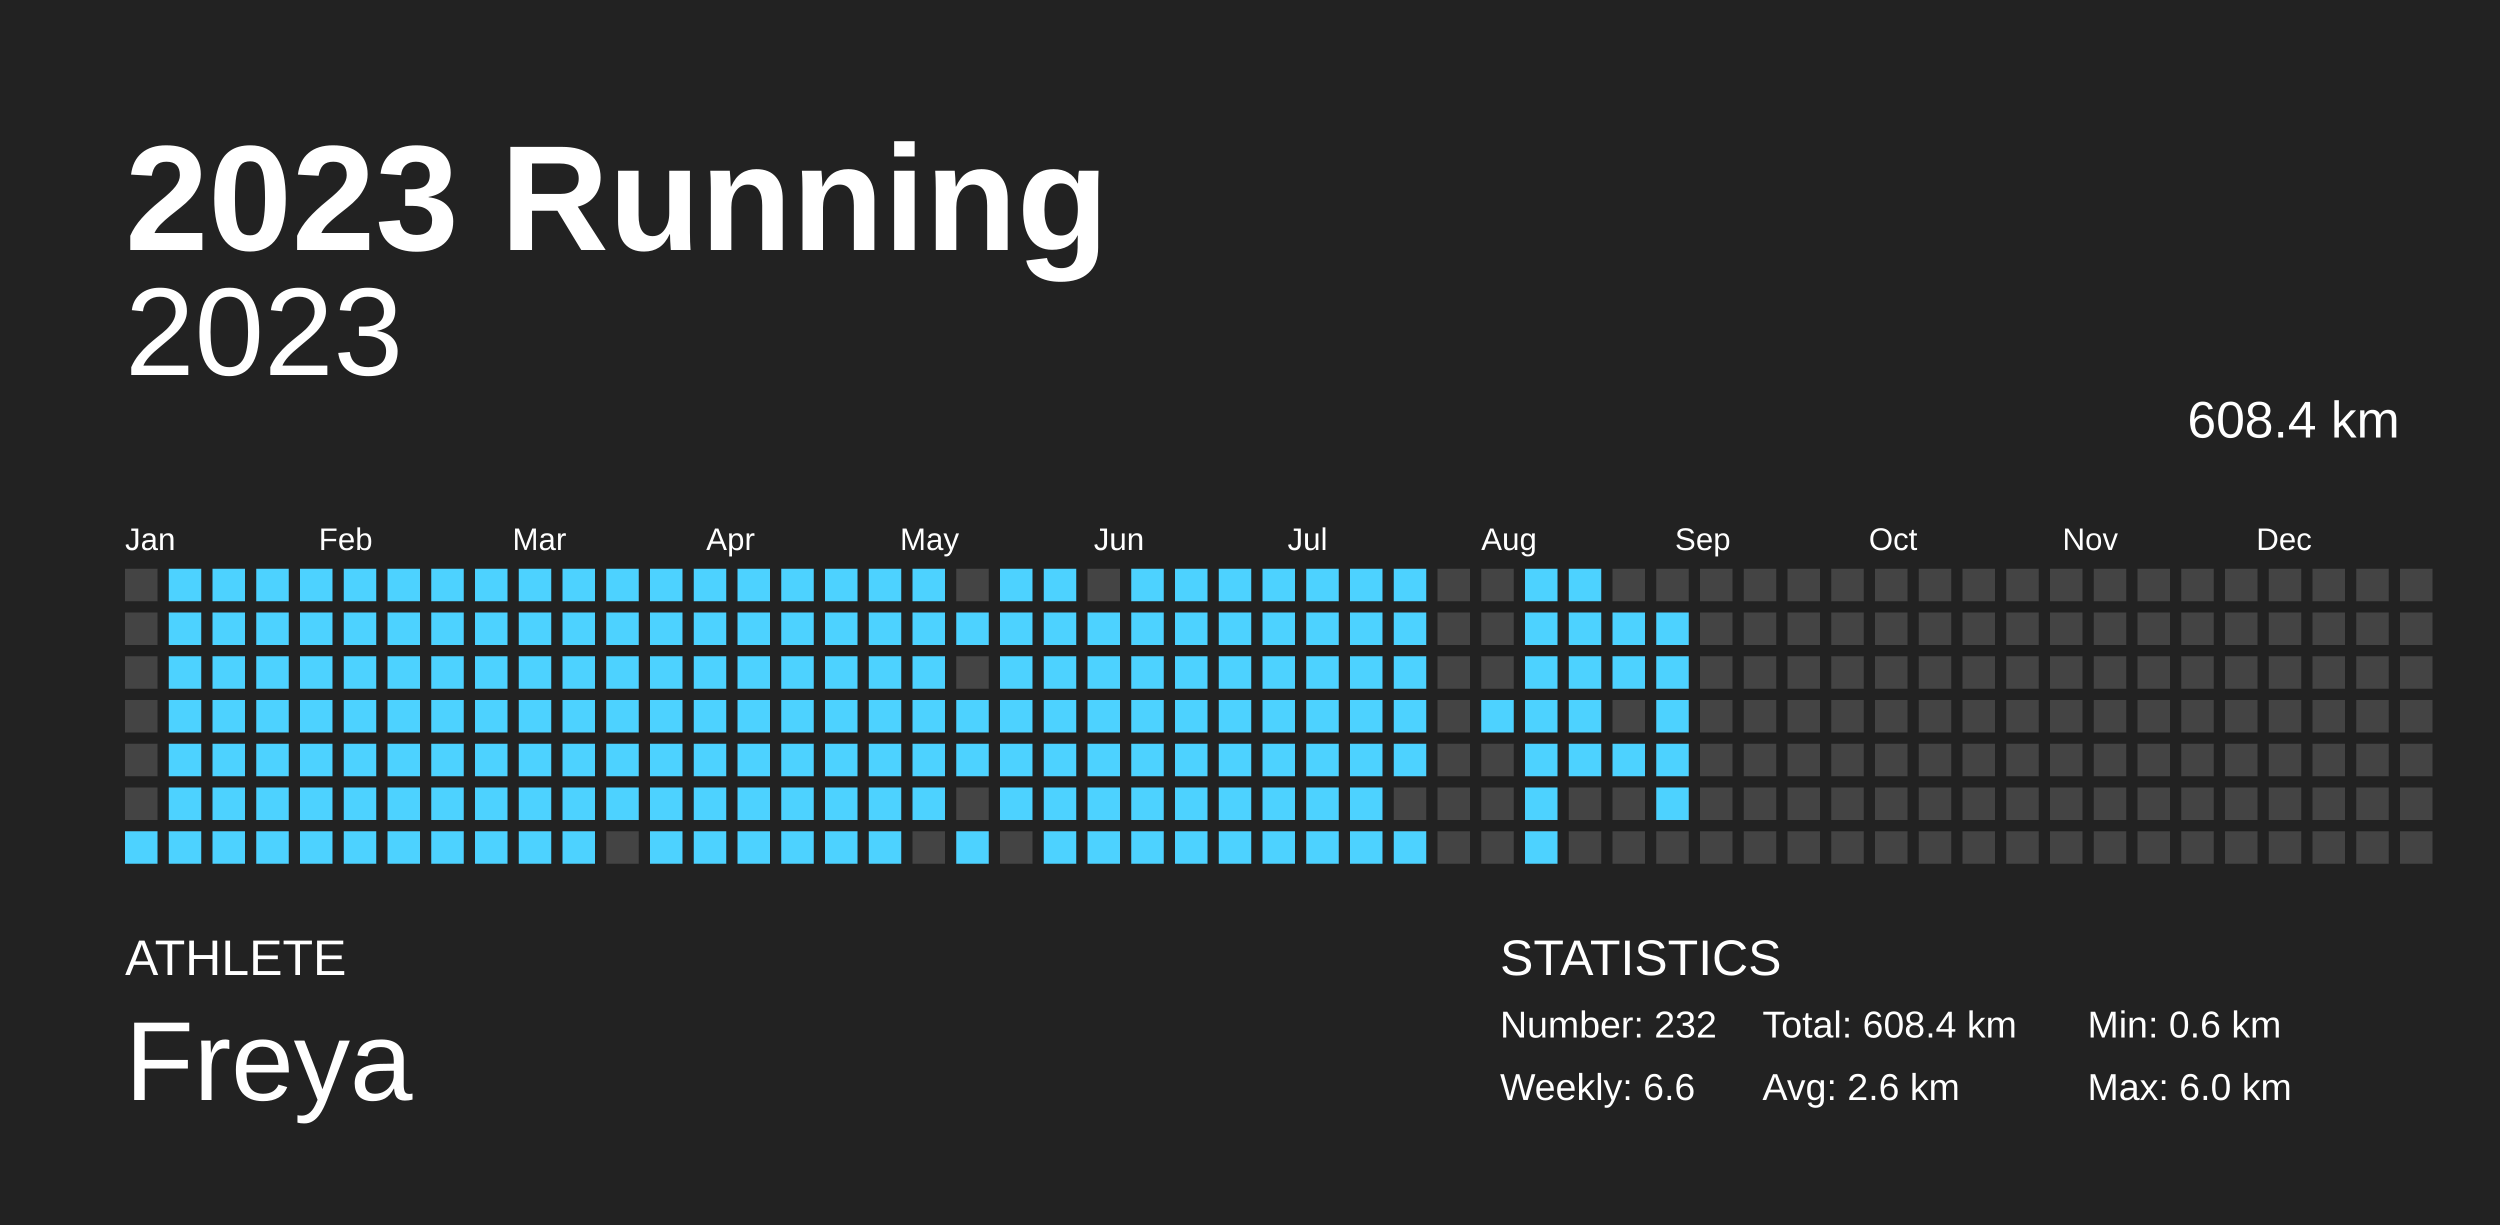
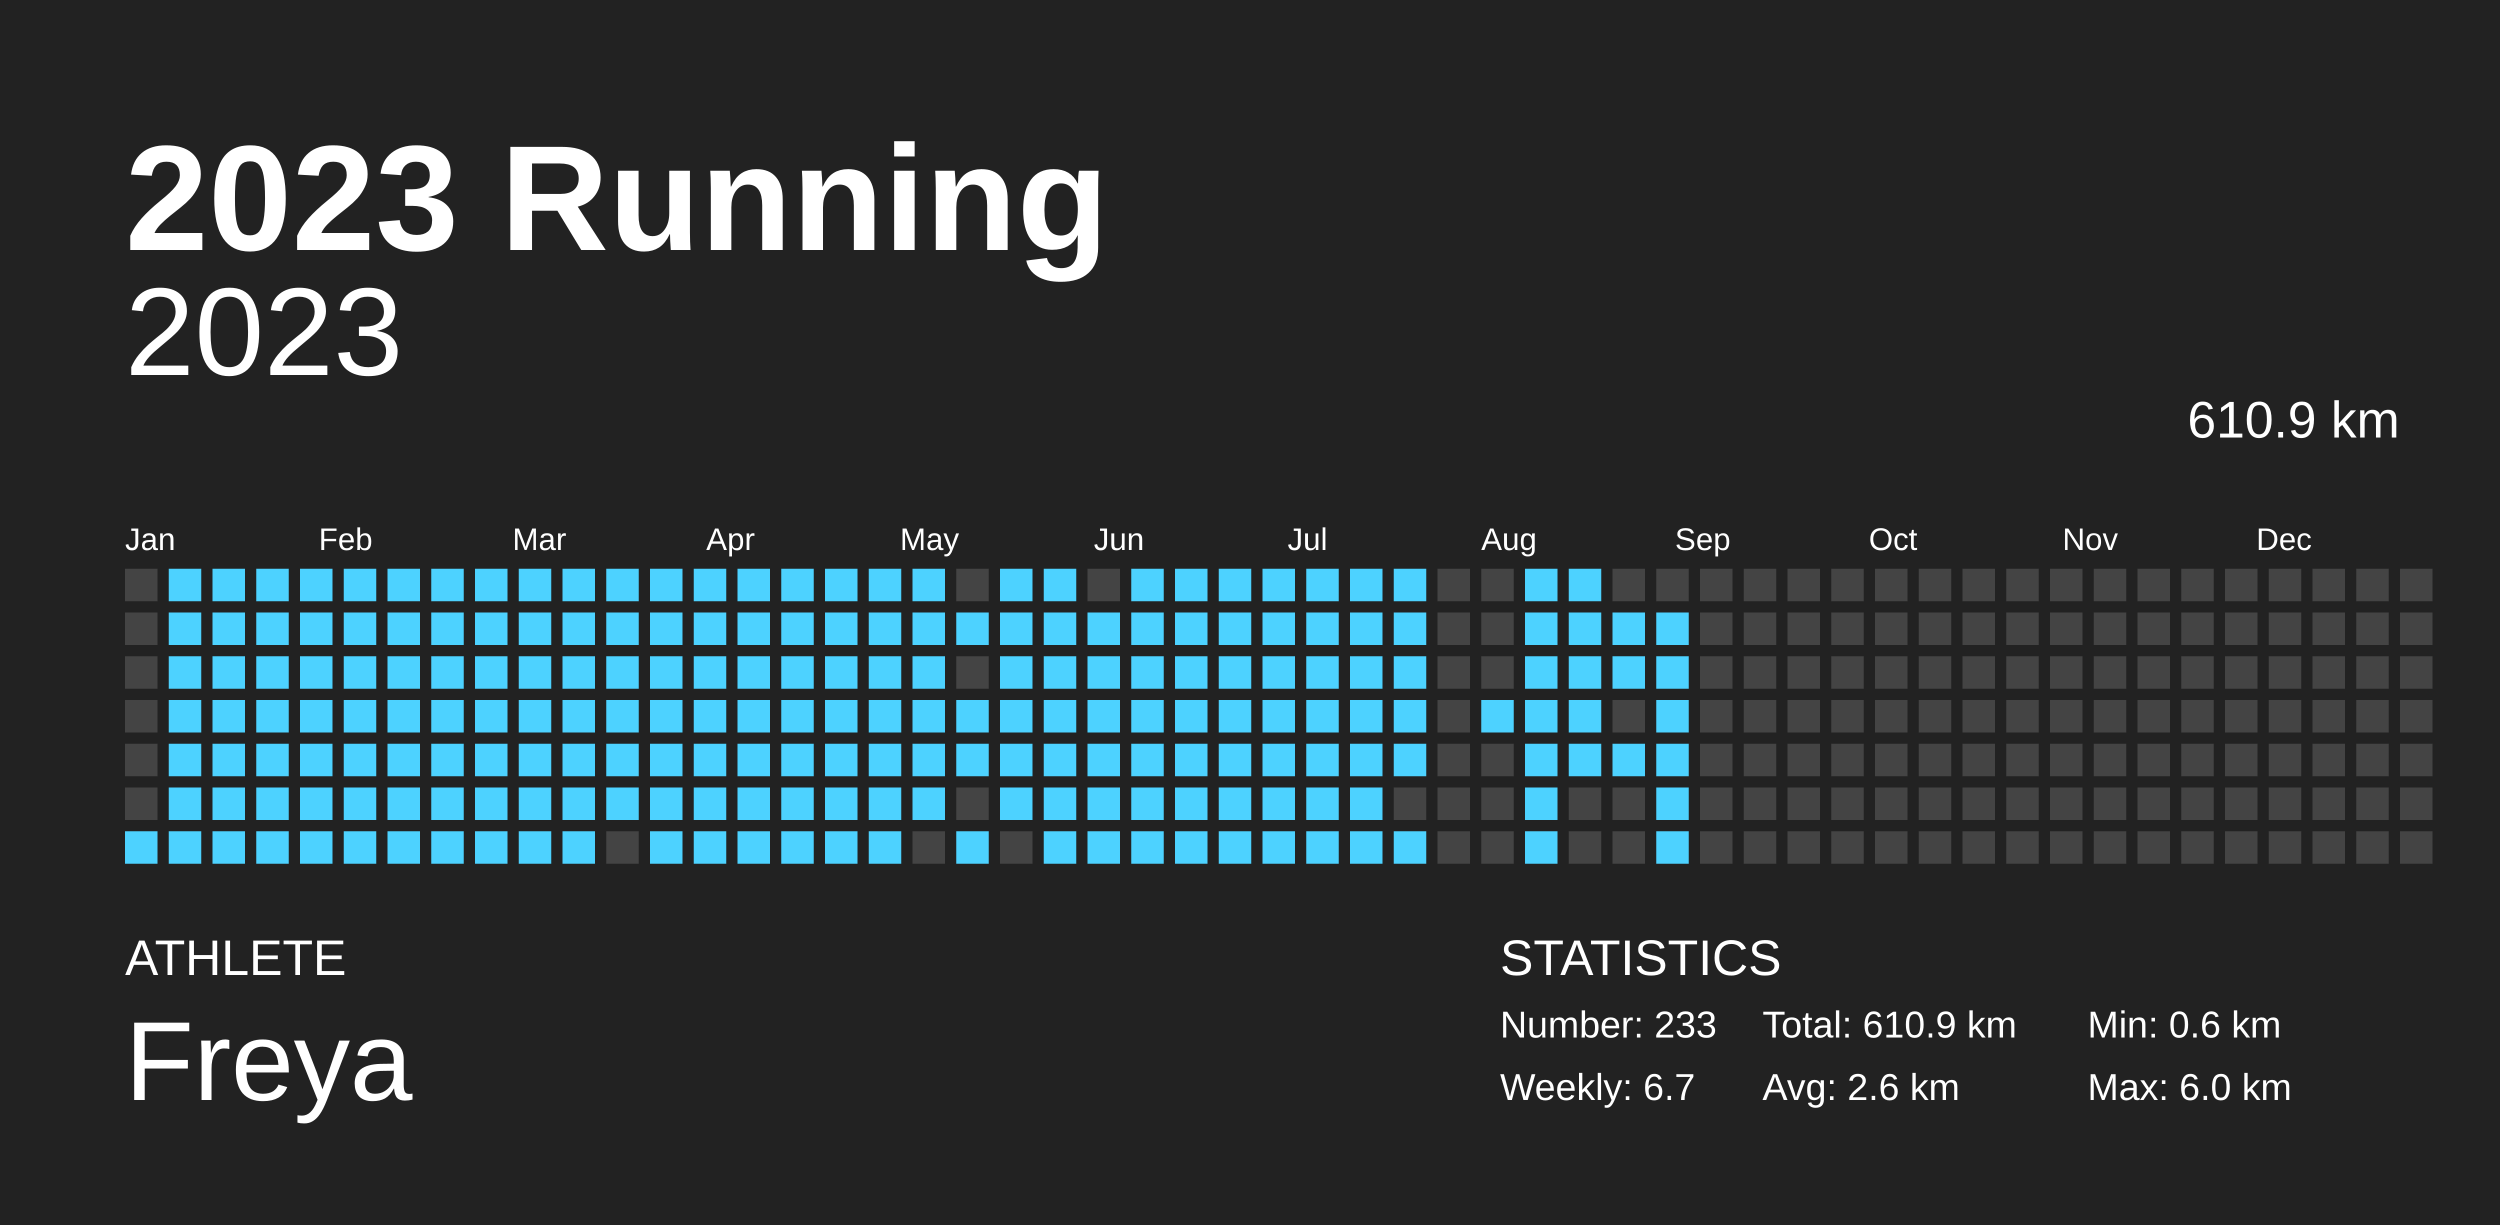
<svg xmlns="http://www.w3.org/2000/svg" baseProfile="full" height="98mm" version="1.1" viewBox="0,0,200,98" width="200mm">
  <defs />
  <rect fill="#222222" height="98" width="200" x="0" y="0" />
  <text fill="#FFFFFF" style="font-size:12px; font-family:Arial; font-weight:bold;" x="10" y="20">2023 Running</text>
  <text fill="#FFFFFF" style="font-size:4px; font-family:Arial" x="10" y="78">ATHLETE</text>
  <text fill="#FFFFFF" style="font-size:9px; font-family:Arial" x="10" y="88">Freya</text>
  <text fill="#FFFFFF" style="font-size:4px; font-family:Arial" x="120" y="78">STATISTICS</text>
-   <text fill="#FFFFFF" style="font-size:3px; font-family:Arial" x="120" y="83">Number: 232</text>
-   <text fill="#FFFFFF" style="font-size:3px; font-family:Arial" x="120" y="88">Weekly: 6.6</text>
-   <text fill="#FFFFFF" style="font-size:3px; font-family:Arial" x="141" y="83">Total: 608.4 km</text>
+   <text fill="#FFFFFF" style="font-size:3px; font-family:Arial" x="120" y="83">Number: 233</text>
+   <text fill="#FFFFFF" style="font-size:3px; font-family:Arial" x="120" y="88">Weekly: 6.7</text>
+   <text fill="#FFFFFF" style="font-size:3px; font-family:Arial" x="141" y="83">Total: 610.9 km</text>
  <text fill="#FFFFFF" style="font-size:3px; font-family:Arial" x="141" y="88">Avg: 2.6 km</text>
  <text fill="#FFFFFF" style="font-size:3px; font-family:Arial" x="167" y="83">Min: 0.6 km</text>
  <text fill="#FFFFFF" style="font-size:3px; font-family:Arial" x="167" y="88">Max: 6.0 km</text>
  <text alignment-baseline="hanging" fill="#FFFFFF" style="font-size:10.0px; font-family:Arial;" x="10" y="30">2023</text>
-   <text alignment-baseline="hanging" fill="#FFFFFF" style="font-size:4.125px; font-family:Arial;" x="175" y="35">608.4 km</text>
+   <text alignment-baseline="hanging" fill="#FFFFFF" style="font-size:4.125px; font-family:Arial;" x="175" y="35">610.9 km</text>
  <text fill="#FFFFFF" style="font-size:2.5px; font-family:Arial" x="10.0" y="44">Jan</text>
  <text fill="#FFFFFF" style="font-size:2.5px; font-family:Arial" x="25.5" y="44">Feb</text>
  <text fill="#FFFFFF" style="font-size:2.5px; font-family:Arial" x="41.0" y="44">Mar</text>
  <text fill="#FFFFFF" style="font-size:2.5px; font-family:Arial" x="56.5" y="44">Apr</text>
  <text fill="#FFFFFF" style="font-size:2.5px; font-family:Arial" x="72.0" y="44">May</text>
  <text fill="#FFFFFF" style="font-size:2.5px; font-family:Arial" x="87.5" y="44">Jun</text>
  <text fill="#FFFFFF" style="font-size:2.5px; font-family:Arial" x="103.0" y="44">Jul</text>
  <text fill="#FFFFFF" style="font-size:2.5px; font-family:Arial" x="118.5" y="44">Aug</text>
  <text fill="#FFFFFF" style="font-size:2.5px; font-family:Arial" x="134.0" y="44">Sep</text>
  <text fill="#FFFFFF" style="font-size:2.5px; font-family:Arial" x="149.5" y="44">Oct</text>
  <text fill="#FFFFFF" style="font-size:2.5px; font-family:Arial" x="165.0" y="44">Nov</text>
  <text fill="#FFFFFF" style="font-size:2.5px; font-family:Arial" x="180.5" y="44">Dec</text>
  <rect fill="#444444" height="2.6" width="2.6" x="10.0" y="45.5" />
  <rect fill="#444444" height="2.6" width="2.6" x="10.0" y="49.0" />
  <rect fill="#444444" height="2.6" width="2.6" x="10.0" y="52.5" />
  <rect fill="#444444" height="2.6" width="2.6" x="10.0" y="56.0" />
  <rect fill="#444444" height="2.6" width="2.6" x="10.0" y="59.5" />
  <rect fill="#444444" height="2.6" width="2.6" x="10.0" y="63.0" />
  <rect fill="#4dd2ff" height="2.6" width="2.6" x="10.0" y="66.5" />
  <rect fill="#4dd2ff" height="2.6" width="2.6" x="13.5" y="45.5" />
  <rect fill="#4dd2ff" height="2.6" width="2.6" x="13.5" y="49.0" />
  <rect fill="#4dd2ff" height="2.6" width="2.6" x="13.5" y="52.5" />
  <rect fill="#4dd2ff" height="2.6" width="2.6" x="13.5" y="56.0" />
  <rect fill="#4dd2ff" height="2.6" width="2.6" x="13.5" y="59.5" />
  <rect fill="#4dd2ff" height="2.6" width="2.6" x="13.5" y="63.0" />
  <rect fill="#4dd2ff" height="2.6" width="2.6" x="13.5" y="66.5" />
  <rect fill="#4dd2ff" height="2.6" width="2.6" x="17.0" y="45.5" />
  <rect fill="#4dd2ff" height="2.6" width="2.6" x="17.0" y="49.0" />
  <rect fill="#4dd2ff" height="2.6" width="2.6" x="17.0" y="52.5" />
  <rect fill="#4dd2ff" height="2.6" width="2.6" x="17.0" y="56.0" />
  <rect fill="#4dd2ff" height="2.6" width="2.6" x="17.0" y="59.5" />
  <rect fill="#4dd2ff" height="2.6" width="2.6" x="17.0" y="63.0" />
  <rect fill="#4dd2ff" height="2.6" width="2.6" x="17.0" y="66.5" />
  <rect fill="#4dd2ff" height="2.6" width="2.6" x="20.5" y="45.5" />
  <rect fill="#4dd2ff" height="2.6" width="2.6" x="20.5" y="49.0" />
  <rect fill="#4dd2ff" height="2.6" width="2.6" x="20.5" y="52.5" />
  <rect fill="#4dd2ff" height="2.6" width="2.6" x="20.5" y="56.0" />
  <rect fill="#4dd2ff" height="2.6" width="2.6" x="20.5" y="59.5" />
  <rect fill="#4dd2ff" height="2.6" width="2.6" x="20.5" y="63.0" />
  <rect fill="#4dd2ff" height="2.6" width="2.6" x="20.5" y="66.5" />
  <rect fill="#4dd2ff" height="2.6" width="2.6" x="24.0" y="45.5" />
  <rect fill="#4dd2ff" height="2.6" width="2.6" x="24.0" y="49.0" />
  <rect fill="#4dd2ff" height="2.6" width="2.6" x="24.0" y="52.5" />
  <rect fill="#4dd2ff" height="2.6" width="2.6" x="24.0" y="56.0" />
  <rect fill="#4dd2ff" height="2.6" width="2.6" x="24.0" y="59.5" />
  <rect fill="#4dd2ff" height="2.6" width="2.6" x="24.0" y="63.0" />
  <rect fill="#4dd2ff" height="2.6" width="2.6" x="24.0" y="66.5" />
  <rect fill="#4dd2ff" height="2.6" width="2.6" x="27.5" y="45.5" />
  <rect fill="#4dd2ff" height="2.6" width="2.6" x="27.5" y="49.0" />
  <rect fill="#4dd2ff" height="2.6" width="2.6" x="27.5" y="52.5" />
  <rect fill="#4dd2ff" height="2.6" width="2.6" x="27.5" y="56.0" />
  <rect fill="#4dd2ff" height="2.6" width="2.6" x="27.5" y="59.5" />
  <rect fill="#4dd2ff" height="2.6" width="2.6" x="27.5" y="63.0" />
  <rect fill="#4dd2ff" height="2.6" width="2.6" x="27.5" y="66.5" />
  <rect fill="#4dd2ff" height="2.6" width="2.6" x="31.0" y="45.5" />
  <rect fill="#4dd2ff" height="2.6" width="2.6" x="31.0" y="49.0" />
  <rect fill="#4dd2ff" height="2.6" width="2.6" x="31.0" y="52.5" />
  <rect fill="#4dd2ff" height="2.6" width="2.6" x="31.0" y="56.0" />
  <rect fill="#4dd2ff" height="2.6" width="2.6" x="31.0" y="59.5" />
  <rect fill="#4dd2ff" height="2.6" width="2.6" x="31.0" y="63.0" />
  <rect fill="#4dd2ff" height="2.6" width="2.6" x="31.0" y="66.5" />
  <rect fill="#4dd2ff" height="2.6" width="2.6" x="34.5" y="45.5" />
  <rect fill="#4dd2ff" height="2.6" width="2.6" x="34.5" y="49.0" />
  <rect fill="#4dd2ff" height="2.6" width="2.6" x="34.5" y="52.5" />
  <rect fill="#4dd2ff" height="2.6" width="2.6" x="34.5" y="56.0" />
  <rect fill="#4dd2ff" height="2.6" width="2.6" x="34.5" y="59.5" />
  <rect fill="#4dd2ff" height="2.6" width="2.6" x="34.5" y="63.0" />
  <rect fill="#4dd2ff" height="2.6" width="2.6" x="34.5" y="66.5" />
  <rect fill="#4dd2ff" height="2.6" width="2.6" x="38.0" y="45.5" />
  <rect fill="#4dd2ff" height="2.6" width="2.6" x="38.0" y="49.0" />
  <rect fill="#4dd2ff" height="2.6" width="2.6" x="38.0" y="52.5" />
  <rect fill="#4dd2ff" height="2.6" width="2.6" x="38.0" y="56.0" />
  <rect fill="#4dd2ff" height="2.6" width="2.6" x="38.0" y="59.5" />
  <rect fill="#4dd2ff" height="2.6" width="2.6" x="38.0" y="63.0" />
  <rect fill="#4dd2ff" height="2.6" width="2.6" x="38.0" y="66.5" />
  <rect fill="#4dd2ff" height="2.6" width="2.6" x="41.5" y="45.5" />
  <rect fill="#4dd2ff" height="2.6" width="2.6" x="41.5" y="49.0" />
  <rect fill="#4dd2ff" height="2.6" width="2.6" x="41.5" y="52.5" />
  <rect fill="#4dd2ff" height="2.6" width="2.6" x="41.5" y="56.0" />
  <rect fill="#4dd2ff" height="2.6" width="2.6" x="41.5" y="59.5" />
  <rect fill="#4dd2ff" height="2.6" width="2.6" x="41.5" y="63.0" />
  <rect fill="#4dd2ff" height="2.6" width="2.6" x="41.5" y="66.5" />
  <rect fill="#4dd2ff" height="2.6" width="2.6" x="45.0" y="45.5" />
  <rect fill="#4dd2ff" height="2.6" width="2.6" x="45.0" y="49.0" />
  <rect fill="#4dd2ff" height="2.6" width="2.6" x="45.0" y="52.5" />
  <rect fill="#4dd2ff" height="2.6" width="2.6" x="45.0" y="56.0" />
  <rect fill="#4dd2ff" height="2.6" width="2.6" x="45.0" y="59.5" />
  <rect fill="#4dd2ff" height="2.6" width="2.6" x="45.0" y="63.0" />
  <rect fill="#4dd2ff" height="2.6" width="2.6" x="45.0" y="66.5" />
  <rect fill="#4dd2ff" height="2.6" width="2.6" x="48.5" y="45.5" />
  <rect fill="#4dd2ff" height="2.6" width="2.6" x="48.5" y="49.0" />
  <rect fill="#4dd2ff" height="2.6" width="2.6" x="48.5" y="52.5" />
  <rect fill="#4dd2ff" height="2.6" width="2.6" x="48.5" y="56.0" />
  <rect fill="#4dd2ff" height="2.6" width="2.6" x="48.5" y="59.5" />
  <rect fill="#4dd2ff" height="2.6" width="2.6" x="48.5" y="63.0" />
  <rect fill="#444444" height="2.6" width="2.6" x="48.5" y="66.5" />
  <rect fill="#4dd2ff" height="2.6" width="2.6" x="52.0" y="45.5" />
  <rect fill="#4dd2ff" height="2.6" width="2.6" x="52.0" y="49.0" />
  <rect fill="#4dd2ff" height="2.6" width="2.6" x="52.0" y="52.5" />
  <rect fill="#4dd2ff" height="2.6" width="2.6" x="52.0" y="56.0" />
  <rect fill="#4dd2ff" height="2.6" width="2.6" x="52.0" y="59.5" />
  <rect fill="#4dd2ff" height="2.6" width="2.6" x="52.0" y="63.0" />
  <rect fill="#4dd2ff" height="2.6" width="2.6" x="52.0" y="66.5" />
  <rect fill="#4dd2ff" height="2.6" width="2.6" x="55.5" y="45.5" />
  <rect fill="#4dd2ff" height="2.6" width="2.6" x="55.5" y="49.0" />
  <rect fill="#4dd2ff" height="2.6" width="2.6" x="55.5" y="52.5" />
  <rect fill="#4dd2ff" height="2.6" width="2.6" x="55.5" y="56.0" />
  <rect fill="#4dd2ff" height="2.6" width="2.6" x="55.5" y="59.5" />
  <rect fill="#4dd2ff" height="2.6" width="2.6" x="55.5" y="63.0" />
  <rect fill="#4dd2ff" height="2.6" width="2.6" x="55.5" y="66.5" />
  <rect fill="#4dd2ff" height="2.6" width="2.6" x="59.0" y="45.5" />
  <rect fill="#4dd2ff" height="2.6" width="2.6" x="59.0" y="49.0" />
  <rect fill="#4dd2ff" height="2.6" width="2.6" x="59.0" y="52.5" />
  <rect fill="#4dd2ff" height="2.6" width="2.6" x="59.0" y="56.0" />
  <rect fill="#4dd2ff" height="2.6" width="2.6" x="59.0" y="59.5" />
  <rect fill="#4dd2ff" height="2.6" width="2.6" x="59.0" y="63.0" />
  <rect fill="#4dd2ff" height="2.6" width="2.6" x="59.0" y="66.5" />
  <rect fill="#4dd2ff" height="2.6" width="2.6" x="62.5" y="45.5" />
  <rect fill="#4dd2ff" height="2.6" width="2.6" x="62.5" y="49.0" />
  <rect fill="#4dd2ff" height="2.6" width="2.6" x="62.5" y="52.5" />
  <rect fill="#4dd2ff" height="2.6" width="2.6" x="62.5" y="56.0" />
  <rect fill="#4dd2ff" height="2.6" width="2.6" x="62.5" y="59.5" />
  <rect fill="#4dd2ff" height="2.6" width="2.6" x="62.5" y="63.0" />
  <rect fill="#4dd2ff" height="2.6" width="2.6" x="62.5" y="66.5" />
  <rect fill="#4dd2ff" height="2.6" width="2.6" x="66.0" y="45.5" />
  <rect fill="#4dd2ff" height="2.6" width="2.6" x="66.0" y="49.0" />
  <rect fill="#4dd2ff" height="2.6" width="2.6" x="66.0" y="52.5" />
  <rect fill="#4dd2ff" height="2.6" width="2.6" x="66.0" y="56.0" />
  <rect fill="#4dd2ff" height="2.6" width="2.6" x="66.0" y="59.5" />
  <rect fill="#4dd2ff" height="2.6" width="2.6" x="66.0" y="63.0" />
  <rect fill="#4dd2ff" height="2.6" width="2.6" x="66.0" y="66.5" />
  <rect fill="#4dd2ff" height="2.6" width="2.6" x="69.5" y="45.5" />
  <rect fill="#4dd2ff" height="2.6" width="2.6" x="69.5" y="49.0" />
  <rect fill="#4dd2ff" height="2.6" width="2.6" x="69.5" y="52.5" />
  <rect fill="#4dd2ff" height="2.6" width="2.6" x="69.5" y="56.0" />
  <rect fill="#4dd2ff" height="2.6" width="2.6" x="69.5" y="59.5" />
  <rect fill="#4dd2ff" height="2.6" width="2.6" x="69.5" y="63.0" />
  <rect fill="#4dd2ff" height="2.6" width="2.6" x="69.5" y="66.5" />
  <rect fill="#4dd2ff" height="2.6" width="2.6" x="73.0" y="45.5" />
  <rect fill="#4dd2ff" height="2.6" width="2.6" x="73.0" y="49.0" />
  <rect fill="#4dd2ff" height="2.6" width="2.6" x="73.0" y="52.5" />
  <rect fill="#4dd2ff" height="2.6" width="2.6" x="73.0" y="56.0" />
  <rect fill="#4dd2ff" height="2.6" width="2.6" x="73.0" y="59.5" />
  <rect fill="#4dd2ff" height="2.6" width="2.6" x="73.0" y="63.0" />
  <rect fill="#444444" height="2.6" width="2.6" x="73.0" y="66.5" />
  <rect fill="#444444" height="2.6" width="2.6" x="76.5" y="45.5" />
  <rect fill="#4dd2ff" height="2.6" width="2.6" x="76.5" y="49.0" />
  <rect fill="#444444" height="2.6" width="2.6" x="76.5" y="52.5" />
  <rect fill="#4dd2ff" height="2.6" width="2.6" x="76.5" y="56.0" />
  <rect fill="#4dd2ff" height="2.6" width="2.6" x="76.5" y="59.5" />
  <rect fill="#444444" height="2.6" width="2.6" x="76.5" y="63.0" />
  <rect fill="#4dd2ff" height="2.6" width="2.6" x="76.5" y="66.5" />
  <rect fill="#4dd2ff" height="2.6" width="2.6" x="80.0" y="45.5" />
  <rect fill="#4dd2ff" height="2.6" width="2.6" x="80.0" y="49.0" />
  <rect fill="#4dd2ff" height="2.6" width="2.6" x="80.0" y="52.5" />
  <rect fill="#4dd2ff" height="2.6" width="2.6" x="80.0" y="56.0" />
  <rect fill="#4dd2ff" height="2.6" width="2.6" x="80.0" y="59.5" />
  <rect fill="#4dd2ff" height="2.6" width="2.6" x="80.0" y="63.0" />
  <rect fill="#444444" height="2.6" width="2.6" x="80.0" y="66.5" />
  <rect fill="#4dd2ff" height="2.6" width="2.6" x="83.5" y="45.5" />
  <rect fill="#4dd2ff" height="2.6" width="2.6" x="83.5" y="49.0" />
  <rect fill="#4dd2ff" height="2.6" width="2.6" x="83.5" y="52.5" />
  <rect fill="#4dd2ff" height="2.6" width="2.6" x="83.5" y="56.0" />
  <rect fill="#4dd2ff" height="2.6" width="2.6" x="83.5" y="59.5" />
  <rect fill="#4dd2ff" height="2.6" width="2.6" x="83.5" y="63.0" />
  <rect fill="#4dd2ff" height="2.6" width="2.6" x="83.5" y="66.5" />
  <rect fill="#444444" height="2.6" width="2.6" x="87.0" y="45.5" />
  <rect fill="#4dd2ff" height="2.6" width="2.6" x="87.0" y="49.0" />
  <rect fill="#4dd2ff" height="2.6" width="2.6" x="87.0" y="52.5" />
  <rect fill="#4dd2ff" height="2.6" width="2.6" x="87.0" y="56.0" />
  <rect fill="#4dd2ff" height="2.6" width="2.6" x="87.0" y="59.5" />
  <rect fill="#4dd2ff" height="2.6" width="2.6" x="87.0" y="63.0" />
  <rect fill="#4dd2ff" height="2.6" width="2.6" x="87.0" y="66.5" />
  <rect fill="#4dd2ff" height="2.6" width="2.6" x="90.5" y="45.5" />
  <rect fill="#4dd2ff" height="2.6" width="2.6" x="90.5" y="49.0" />
  <rect fill="#4dd2ff" height="2.6" width="2.6" x="90.5" y="52.5" />
  <rect fill="#4dd2ff" height="2.6" width="2.6" x="90.5" y="56.0" />
  <rect fill="#4dd2ff" height="2.6" width="2.6" x="90.5" y="59.5" />
  <rect fill="#4dd2ff" height="2.6" width="2.6" x="90.5" y="63.0" />
  <rect fill="#4dd2ff" height="2.6" width="2.6" x="90.5" y="66.5" />
  <rect fill="#4dd2ff" height="2.6" width="2.6" x="94.0" y="45.5" />
  <rect fill="#4dd2ff" height="2.6" width="2.6" x="94.0" y="49.0" />
  <rect fill="#4dd2ff" height="2.6" width="2.6" x="94.0" y="52.5" />
  <rect fill="#4dd2ff" height="2.6" width="2.6" x="94.0" y="56.0" />
  <rect fill="#4dd2ff" height="2.6" width="2.6" x="94.0" y="59.5" />
  <rect fill="#4dd2ff" height="2.6" width="2.6" x="94.0" y="63.0" />
  <rect fill="#4dd2ff" height="2.6" width="2.6" x="94.0" y="66.5" />
  <rect fill="#4dd2ff" height="2.6" width="2.6" x="97.5" y="45.5" />
  <rect fill="#4dd2ff" height="2.6" width="2.6" x="97.5" y="49.0" />
  <rect fill="#4dd2ff" height="2.6" width="2.6" x="97.5" y="52.5" />
  <rect fill="#4dd2ff" height="2.6" width="2.6" x="97.5" y="56.0" />
  <rect fill="#4dd2ff" height="2.6" width="2.6" x="97.5" y="59.5" />
  <rect fill="#4dd2ff" height="2.6" width="2.6" x="97.5" y="63.0" />
  <rect fill="#4dd2ff" height="2.6" width="2.6" x="97.5" y="66.5" />
  <rect fill="#4dd2ff" height="2.6" width="2.6" x="101.0" y="45.5" />
  <rect fill="#4dd2ff" height="2.6" width="2.6" x="101.0" y="49.0" />
  <rect fill="#4dd2ff" height="2.6" width="2.6" x="101.0" y="52.5" />
  <rect fill="#4dd2ff" height="2.6" width="2.6" x="101.0" y="56.0" />
  <rect fill="#4dd2ff" height="2.6" width="2.6" x="101.0" y="59.5" />
  <rect fill="#4dd2ff" height="2.6" width="2.6" x="101.0" y="63.0" />
  <rect fill="#4dd2ff" height="2.6" width="2.6" x="101.0" y="66.5" />
  <rect fill="#4dd2ff" height="2.6" width="2.6" x="104.5" y="45.5" />
  <rect fill="#4dd2ff" height="2.6" width="2.6" x="104.5" y="49.0" />
  <rect fill="#4dd2ff" height="2.6" width="2.6" x="104.5" y="52.5" />
  <rect fill="#4dd2ff" height="2.6" width="2.6" x="104.5" y="56.0" />
  <rect fill="#4dd2ff" height="2.6" width="2.6" x="104.5" y="59.5" />
  <rect fill="#4dd2ff" height="2.6" width="2.6" x="104.5" y="63.0" />
  <rect fill="#4dd2ff" height="2.6" width="2.6" x="104.5" y="66.5" />
  <rect fill="#4dd2ff" height="2.6" width="2.6" x="108.0" y="45.5" />
  <rect fill="#4dd2ff" height="2.6" width="2.6" x="108.0" y="49.0" />
  <rect fill="#4dd2ff" height="2.6" width="2.6" x="108.0" y="52.5" />
  <rect fill="#4dd2ff" height="2.6" width="2.6" x="108.0" y="56.0" />
  <rect fill="#4dd2ff" height="2.6" width="2.6" x="108.0" y="59.5" />
  <rect fill="#4dd2ff" height="2.6" width="2.6" x="108.0" y="63.0" />
  <rect fill="#4dd2ff" height="2.6" width="2.6" x="108.0" y="66.5" />
  <rect fill="#4dd2ff" height="2.6" width="2.6" x="111.5" y="45.5" />
  <rect fill="#4dd2ff" height="2.6" width="2.6" x="111.5" y="49.0" />
  <rect fill="#4dd2ff" height="2.6" width="2.6" x="111.5" y="52.5" />
  <rect fill="#4dd2ff" height="2.6" width="2.6" x="111.5" y="56.0" />
  <rect fill="#4dd2ff" height="2.6" width="2.6" x="111.5" y="59.5" />
  <rect fill="#444444" height="2.6" width="2.6" x="111.5" y="63.0" />
  <rect fill="#4dd2ff" height="2.6" width="2.6" x="111.5" y="66.5" />
  <rect fill="#444444" height="2.6" width="2.6" x="115.0" y="45.5" />
  <rect fill="#444444" height="2.6" width="2.6" x="115.0" y="49.0" />
  <rect fill="#444444" height="2.6" width="2.6" x="115.0" y="52.5" />
  <rect fill="#444444" height="2.6" width="2.6" x="115.0" y="56.0" />
  <rect fill="#444444" height="2.6" width="2.6" x="115.0" y="59.5" />
  <rect fill="#444444" height="2.6" width="2.6" x="115.0" y="63.0" />
  <rect fill="#444444" height="2.6" width="2.6" x="115.0" y="66.5" />
  <rect fill="#444444" height="2.6" width="2.6" x="118.5" y="45.5" />
  <rect fill="#444444" height="2.6" width="2.6" x="118.5" y="49.0" />
  <rect fill="#444444" height="2.6" width="2.6" x="118.5" y="52.5" />
  <rect fill="#4dd2ff" height="2.6" width="2.6" x="118.5" y="56.0" />
  <rect fill="#444444" height="2.6" width="2.6" x="118.5" y="59.5" />
  <rect fill="#444444" height="2.6" width="2.6" x="118.5" y="63.0" />
  <rect fill="#444444" height="2.6" width="2.6" x="118.5" y="66.5" />
  <rect fill="#4dd2ff" height="2.6" width="2.6" x="122.0" y="45.5" />
  <rect fill="#4dd2ff" height="2.6" width="2.6" x="122.0" y="49.0" />
  <rect fill="#4dd2ff" height="2.6" width="2.6" x="122.0" y="52.5" />
  <rect fill="#4dd2ff" height="2.6" width="2.6" x="122.0" y="56.0" />
  <rect fill="#4dd2ff" height="2.6" width="2.6" x="122.0" y="59.5" />
  <rect fill="#4dd2ff" height="2.6" width="2.6" x="122.0" y="63.0" />
  <rect fill="#4dd2ff" height="2.6" width="2.6" x="122.0" y="66.5" />
  <rect fill="#4dd2ff" height="2.6" width="2.6" x="125.5" y="45.5" />
  <rect fill="#4dd2ff" height="2.6" width="2.6" x="125.5" y="49.0" />
  <rect fill="#4dd2ff" height="2.6" width="2.6" x="125.5" y="52.5" />
  <rect fill="#4dd2ff" height="2.6" width="2.6" x="125.5" y="56.0" />
  <rect fill="#4dd2ff" height="2.6" width="2.6" x="125.5" y="59.5" />
  <rect fill="#444444" height="2.6" width="2.6" x="125.5" y="63.0" />
  <rect fill="#444444" height="2.6" width="2.6" x="125.5" y="66.5" />
  <rect fill="#444444" height="2.6" width="2.6" x="129.0" y="45.5" />
  <rect fill="#4dd2ff" height="2.6" width="2.6" x="129.0" y="49.0" />
  <rect fill="#4dd2ff" height="2.6" width="2.6" x="129.0" y="52.5" />
  <rect fill="#444444" height="2.6" width="2.6" x="129.0" y="56.0" />
  <rect fill="#4dd2ff" height="2.6" width="2.6" x="129.0" y="59.5" />
  <rect fill="#444444" height="2.6" width="2.6" x="129.0" y="63.0" />
  <rect fill="#444444" height="2.6" width="2.6" x="129.0" y="66.5" />
  <rect fill="#444444" height="2.6" width="2.6" x="132.5" y="45.5" />
  <rect fill="#4dd2ff" height="2.6" width="2.6" x="132.5" y="49.0" />
  <rect fill="#4dd2ff" height="2.6" width="2.6" x="132.5" y="52.5" />
  <rect fill="#4dd2ff" height="2.6" width="2.6" x="132.5" y="56.0" />
  <rect fill="#4dd2ff" height="2.6" width="2.6" x="132.5" y="59.5" />
  <rect fill="#4dd2ff" height="2.6" width="2.6" x="132.5" y="63.0" />
-   <rect fill="#444444" height="2.6" width="2.6" x="132.5" y="66.5" />
+   <rect fill="#4dd2ff" height="2.6" width="2.6" x="132.5" y="66.5" />
  <rect fill="#444444" height="2.6" width="2.6" x="136.0" y="45.5" />
  <rect fill="#444444" height="2.6" width="2.6" x="136.0" y="49.0" />
  <rect fill="#444444" height="2.6" width="2.6" x="136.0" y="52.5" />
  <rect fill="#444444" height="2.6" width="2.6" x="136.0" y="56.0" />
  <rect fill="#444444" height="2.6" width="2.6" x="136.0" y="59.5" />
  <rect fill="#444444" height="2.6" width="2.6" x="136.0" y="63.0" />
  <rect fill="#444444" height="2.6" width="2.6" x="136.0" y="66.5" />
  <rect fill="#444444" height="2.6" width="2.6" x="139.5" y="45.5" />
  <rect fill="#444444" height="2.6" width="2.6" x="139.5" y="49.0" />
  <rect fill="#444444" height="2.6" width="2.6" x="139.5" y="52.5" />
  <rect fill="#444444" height="2.6" width="2.6" x="139.5" y="56.0" />
  <rect fill="#444444" height="2.6" width="2.6" x="139.5" y="59.5" />
  <rect fill="#444444" height="2.6" width="2.6" x="139.5" y="63.0" />
  <rect fill="#444444" height="2.6" width="2.6" x="139.5" y="66.5" />
  <rect fill="#444444" height="2.6" width="2.6" x="143.0" y="45.5" />
  <rect fill="#444444" height="2.6" width="2.6" x="143.0" y="49.0" />
  <rect fill="#444444" height="2.6" width="2.6" x="143.0" y="52.5" />
  <rect fill="#444444" height="2.6" width="2.6" x="143.0" y="56.0" />
  <rect fill="#444444" height="2.6" width="2.6" x="143.0" y="59.5" />
  <rect fill="#444444" height="2.6" width="2.6" x="143.0" y="63.0" />
  <rect fill="#444444" height="2.6" width="2.6" x="143.0" y="66.5" />
  <rect fill="#444444" height="2.6" width="2.6" x="146.5" y="45.5" />
  <rect fill="#444444" height="2.6" width="2.6" x="146.5" y="49.0" />
  <rect fill="#444444" height="2.6" width="2.6" x="146.5" y="52.5" />
  <rect fill="#444444" height="2.6" width="2.6" x="146.5" y="56.0" />
  <rect fill="#444444" height="2.6" width="2.6" x="146.5" y="59.5" />
  <rect fill="#444444" height="2.6" width="2.6" x="146.5" y="63.0" />
  <rect fill="#444444" height="2.6" width="2.6" x="146.5" y="66.5" />
  <rect fill="#444444" height="2.6" width="2.6" x="150.0" y="45.5" />
  <rect fill="#444444" height="2.6" width="2.6" x="150.0" y="49.0" />
  <rect fill="#444444" height="2.6" width="2.6" x="150.0" y="52.5" />
  <rect fill="#444444" height="2.6" width="2.6" x="150.0" y="56.0" />
  <rect fill="#444444" height="2.6" width="2.6" x="150.0" y="59.5" />
  <rect fill="#444444" height="2.6" width="2.6" x="150.0" y="63.0" />
  <rect fill="#444444" height="2.6" width="2.6" x="150.0" y="66.5" />
  <rect fill="#444444" height="2.6" width="2.6" x="153.5" y="45.5" />
  <rect fill="#444444" height="2.6" width="2.6" x="153.5" y="49.0" />
  <rect fill="#444444" height="2.6" width="2.6" x="153.5" y="52.5" />
  <rect fill="#444444" height="2.6" width="2.6" x="153.5" y="56.0" />
  <rect fill="#444444" height="2.6" width="2.6" x="153.5" y="59.5" />
  <rect fill="#444444" height="2.6" width="2.6" x="153.5" y="63.0" />
  <rect fill="#444444" height="2.6" width="2.6" x="153.5" y="66.5" />
  <rect fill="#444444" height="2.6" width="2.6" x="157.0" y="45.5" />
  <rect fill="#444444" height="2.6" width="2.6" x="157.0" y="49.0" />
  <rect fill="#444444" height="2.6" width="2.6" x="157.0" y="52.5" />
  <rect fill="#444444" height="2.6" width="2.6" x="157.0" y="56.0" />
  <rect fill="#444444" height="2.6" width="2.6" x="157.0" y="59.5" />
  <rect fill="#444444" height="2.6" width="2.6" x="157.0" y="63.0" />
  <rect fill="#444444" height="2.6" width="2.6" x="157.0" y="66.5" />
  <rect fill="#444444" height="2.6" width="2.6" x="160.5" y="45.5" />
  <rect fill="#444444" height="2.6" width="2.6" x="160.5" y="49.0" />
  <rect fill="#444444" height="2.6" width="2.6" x="160.5" y="52.5" />
  <rect fill="#444444" height="2.6" width="2.6" x="160.5" y="56.0" />
  <rect fill="#444444" height="2.6" width="2.6" x="160.5" y="59.5" />
  <rect fill="#444444" height="2.6" width="2.6" x="160.5" y="63.0" />
  <rect fill="#444444" height="2.6" width="2.6" x="160.5" y="66.5" />
  <rect fill="#444444" height="2.6" width="2.6" x="164.0" y="45.5" />
  <rect fill="#444444" height="2.6" width="2.6" x="164.0" y="49.0" />
  <rect fill="#444444" height="2.6" width="2.6" x="164.0" y="52.5" />
  <rect fill="#444444" height="2.6" width="2.6" x="164.0" y="56.0" />
  <rect fill="#444444" height="2.6" width="2.6" x="164.0" y="59.5" />
  <rect fill="#444444" height="2.6" width="2.6" x="164.0" y="63.0" />
  <rect fill="#444444" height="2.6" width="2.6" x="164.0" y="66.5" />
  <rect fill="#444444" height="2.6" width="2.6" x="167.5" y="45.5" />
  <rect fill="#444444" height="2.6" width="2.6" x="167.5" y="49.0" />
  <rect fill="#444444" height="2.6" width="2.6" x="167.5" y="52.5" />
  <rect fill="#444444" height="2.6" width="2.6" x="167.5" y="56.0" />
  <rect fill="#444444" height="2.6" width="2.6" x="167.5" y="59.5" />
  <rect fill="#444444" height="2.6" width="2.6" x="167.5" y="63.0" />
  <rect fill="#444444" height="2.6" width="2.6" x="167.5" y="66.5" />
  <rect fill="#444444" height="2.6" width="2.6" x="171.0" y="45.5" />
  <rect fill="#444444" height="2.6" width="2.6" x="171.0" y="49.0" />
  <rect fill="#444444" height="2.6" width="2.6" x="171.0" y="52.5" />
  <rect fill="#444444" height="2.6" width="2.6" x="171.0" y="56.0" />
  <rect fill="#444444" height="2.6" width="2.6" x="171.0" y="59.5" />
  <rect fill="#444444" height="2.6" width="2.6" x="171.0" y="63.0" />
  <rect fill="#444444" height="2.6" width="2.6" x="171.0" y="66.5" />
  <rect fill="#444444" height="2.6" width="2.6" x="174.5" y="45.5" />
  <rect fill="#444444" height="2.6" width="2.6" x="174.5" y="49.0" />
  <rect fill="#444444" height="2.6" width="2.6" x="174.5" y="52.5" />
  <rect fill="#444444" height="2.6" width="2.6" x="174.5" y="56.0" />
  <rect fill="#444444" height="2.6" width="2.6" x="174.5" y="59.5" />
  <rect fill="#444444" height="2.6" width="2.6" x="174.5" y="63.0" />
  <rect fill="#444444" height="2.6" width="2.6" x="174.5" y="66.5" />
  <rect fill="#444444" height="2.6" width="2.6" x="178.0" y="45.5" />
  <rect fill="#444444" height="2.6" width="2.6" x="178.0" y="49.0" />
  <rect fill="#444444" height="2.6" width="2.6" x="178.0" y="52.5" />
  <rect fill="#444444" height="2.6" width="2.6" x="178.0" y="56.0" />
  <rect fill="#444444" height="2.6" width="2.6" x="178.0" y="59.5" />
  <rect fill="#444444" height="2.6" width="2.6" x="178.0" y="63.0" />
  <rect fill="#444444" height="2.6" width="2.6" x="178.0" y="66.5" />
  <rect fill="#444444" height="2.6" width="2.6" x="181.5" y="45.5" />
  <rect fill="#444444" height="2.6" width="2.6" x="181.5" y="49.0" />
  <rect fill="#444444" height="2.6" width="2.6" x="181.5" y="52.5" />
  <rect fill="#444444" height="2.6" width="2.6" x="181.5" y="56.0" />
  <rect fill="#444444" height="2.6" width="2.6" x="181.5" y="59.5" />
  <rect fill="#444444" height="2.6" width="2.6" x="181.5" y="63.0" />
  <rect fill="#444444" height="2.6" width="2.6" x="181.5" y="66.5" />
  <rect fill="#444444" height="2.6" width="2.6" x="185.0" y="45.5" />
  <rect fill="#444444" height="2.6" width="2.6" x="185.0" y="49.0" />
  <rect fill="#444444" height="2.6" width="2.6" x="185.0" y="52.5" />
  <rect fill="#444444" height="2.6" width="2.6" x="185.0" y="56.0" />
  <rect fill="#444444" height="2.6" width="2.6" x="185.0" y="59.5" />
  <rect fill="#444444" height="2.6" width="2.6" x="185.0" y="63.0" />
  <rect fill="#444444" height="2.6" width="2.6" x="185.0" y="66.5" />
  <rect fill="#444444" height="2.6" width="2.6" x="188.5" y="45.5" />
  <rect fill="#444444" height="2.6" width="2.6" x="188.5" y="49.0" />
  <rect fill="#444444" height="2.6" width="2.6" x="188.5" y="52.5" />
  <rect fill="#444444" height="2.6" width="2.6" x="188.5" y="56.0" />
  <rect fill="#444444" height="2.6" width="2.6" x="188.5" y="59.5" />
  <rect fill="#444444" height="2.6" width="2.6" x="188.5" y="63.0" />
  <rect fill="#444444" height="2.6" width="2.6" x="188.5" y="66.5" />
  <rect fill="#444444" height="2.6" width="2.6" x="192.0" y="45.5" />
  <rect fill="#444444" height="2.6" width="2.6" x="192.0" y="49.0" />
  <rect fill="#444444" height="2.6" width="2.6" x="192.0" y="52.5" />
  <rect fill="#444444" height="2.6" width="2.6" x="192.0" y="56.0" />
  <rect fill="#444444" height="2.6" width="2.6" x="192.0" y="59.5" />
  <rect fill="#444444" height="2.6" width="2.6" x="192.0" y="63.0" />
  <rect fill="#444444" height="2.6" width="2.6" x="192.0" y="66.5" />
</svg>
